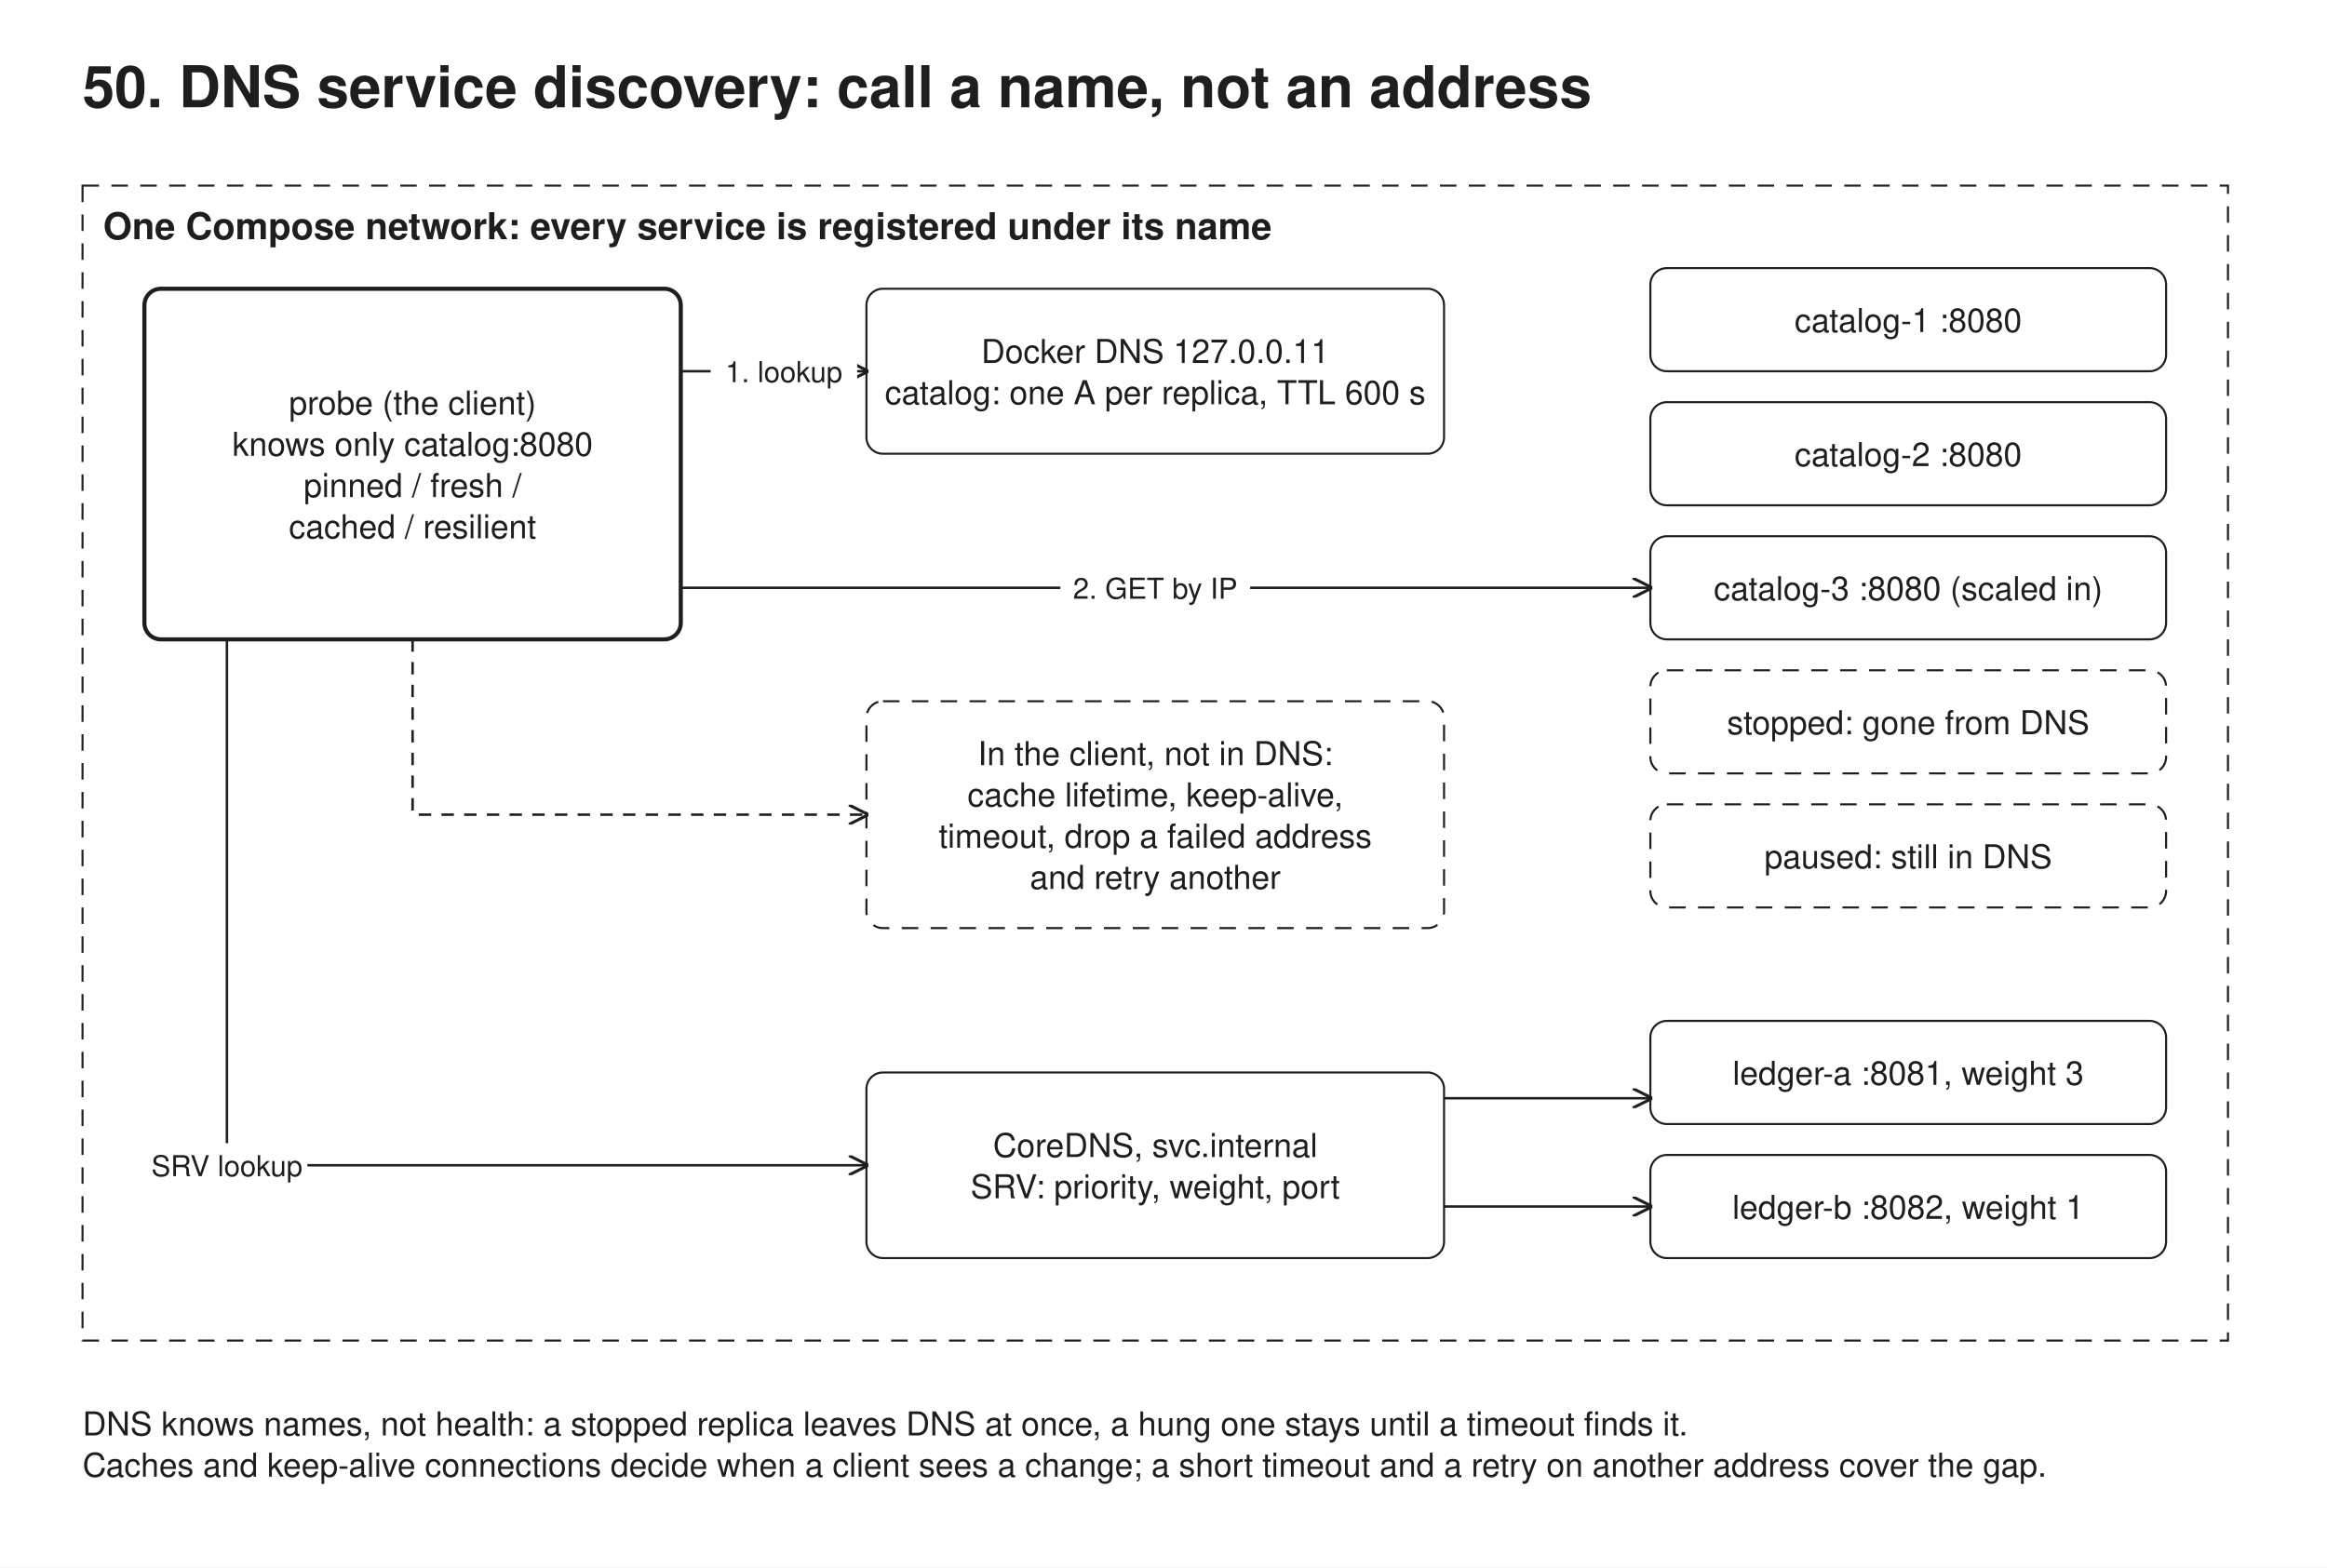
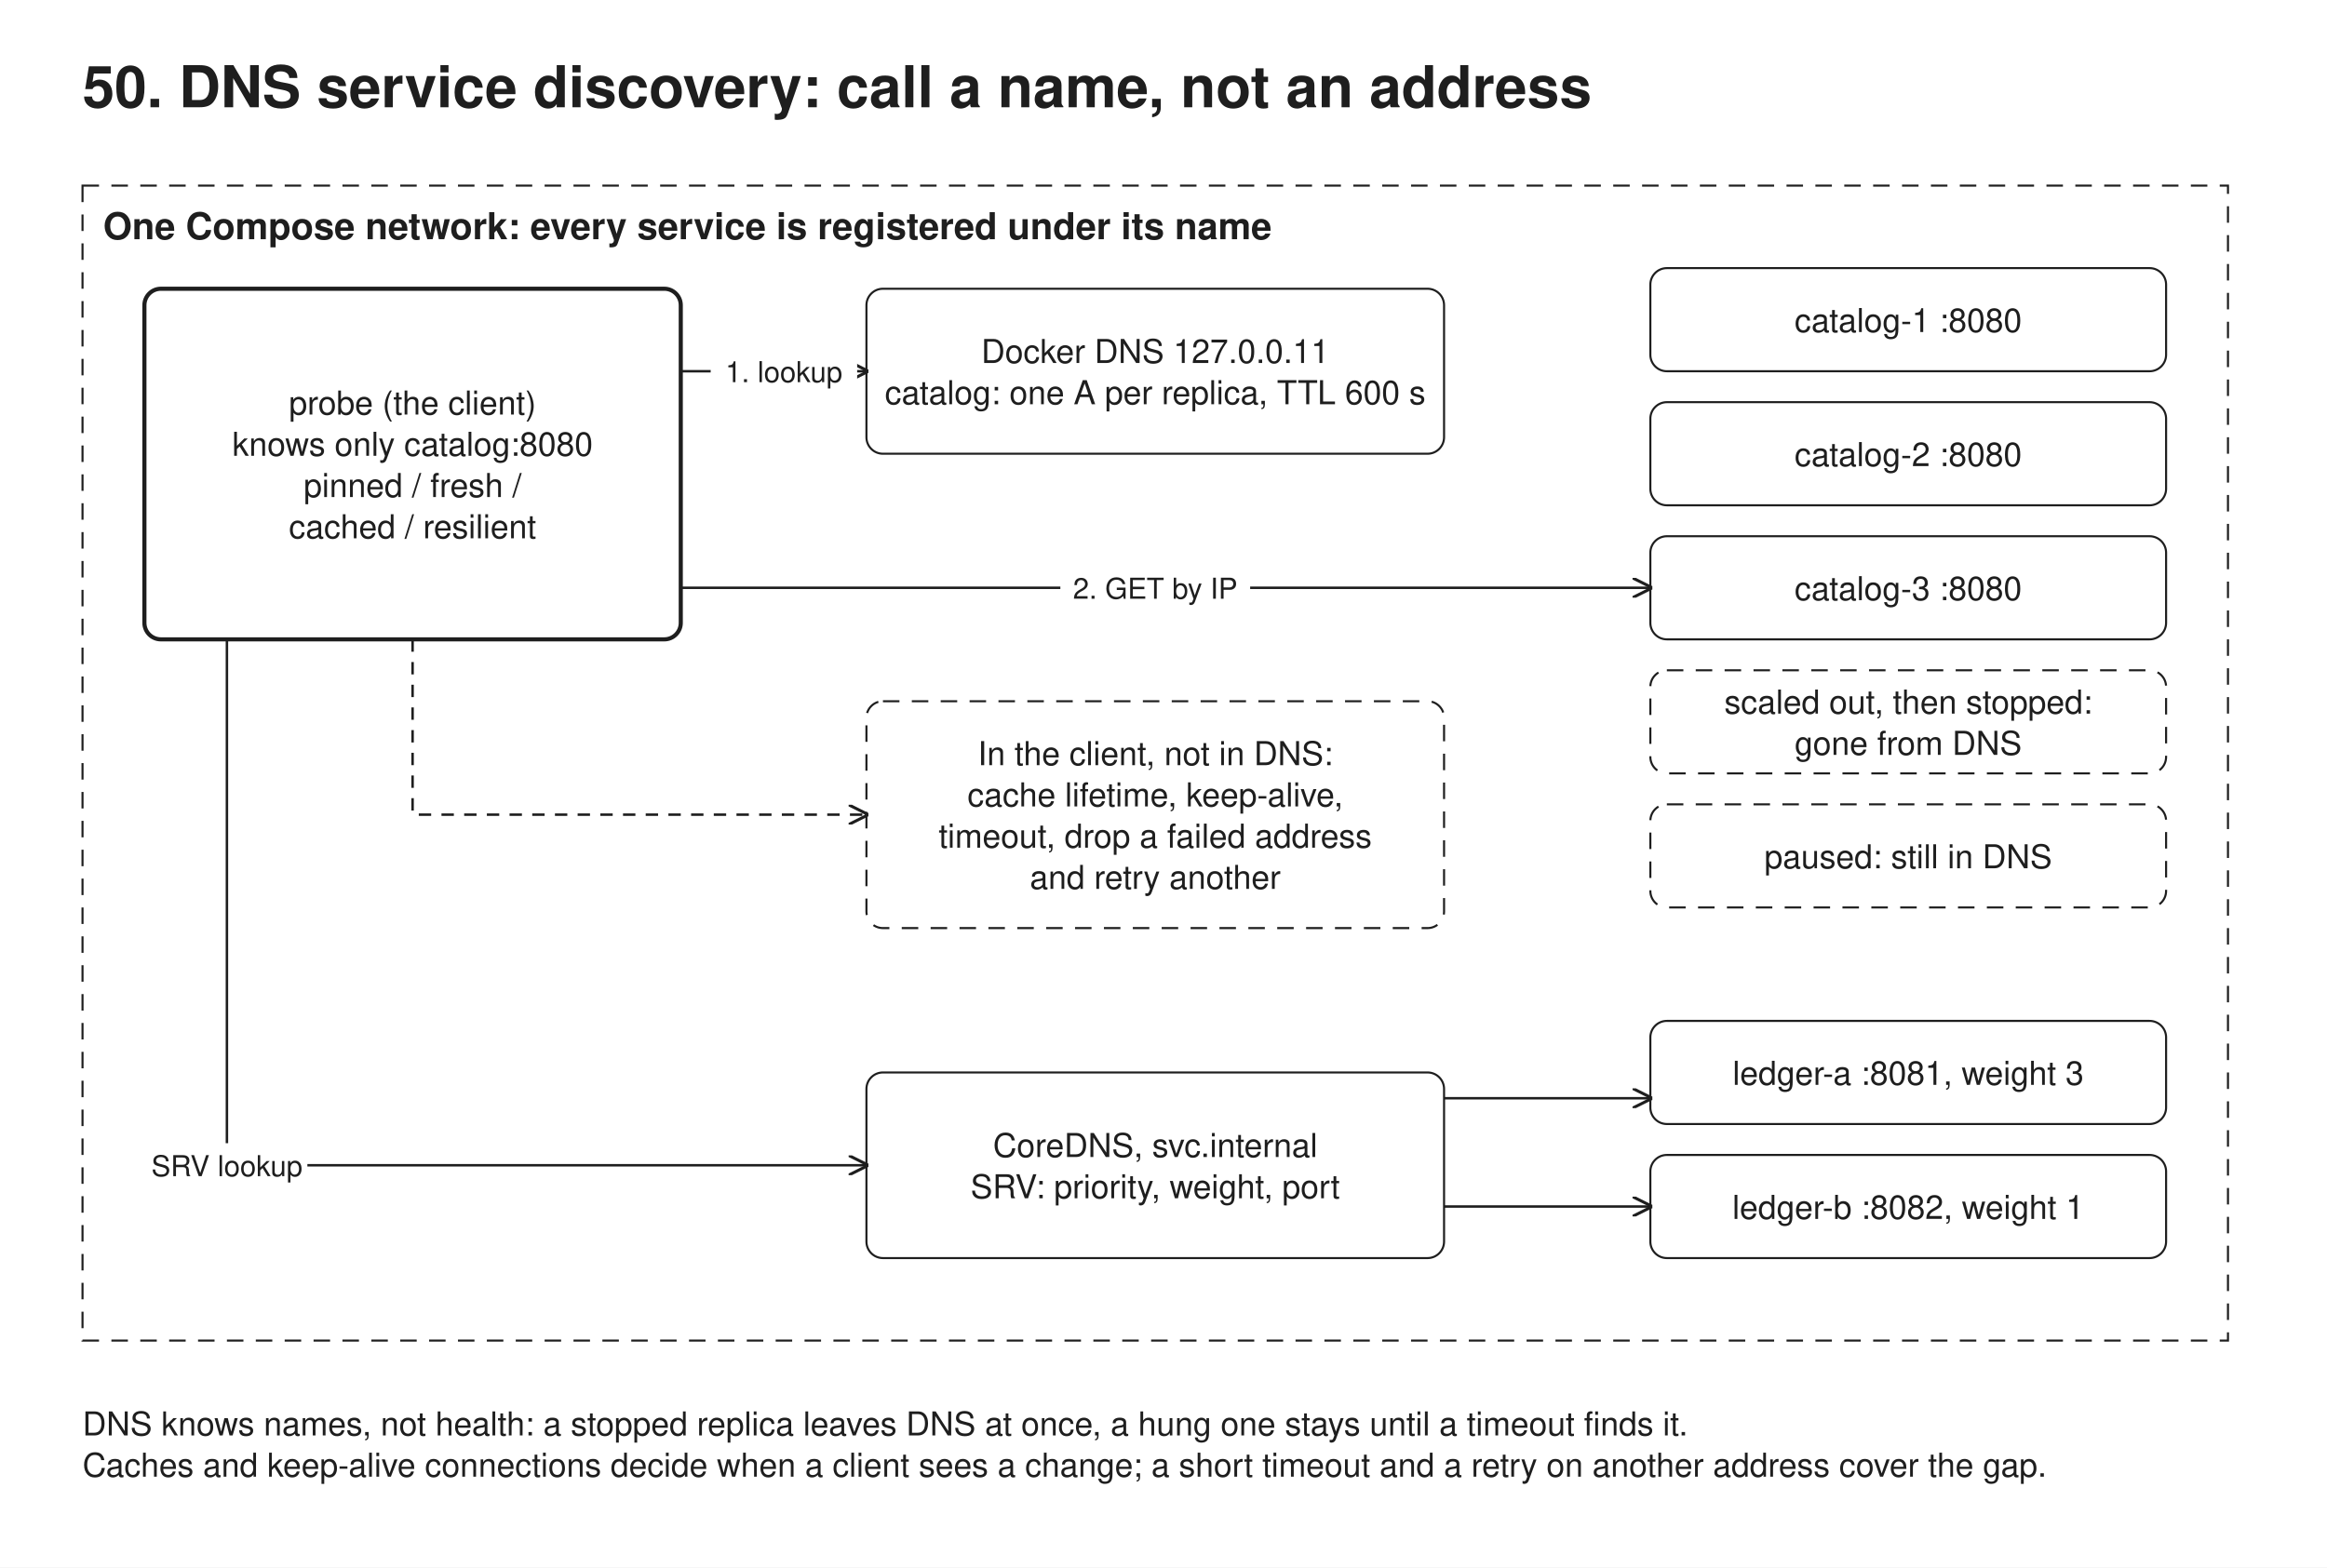
<svg xmlns="http://www.w3.org/2000/svg" xml:space="preserve" width="1128" height="760" viewBox="0 0 1128 760" font-family="Helvetica, Arial, sans-serif" fill="#1e1e1e">
  <defs>
    <marker id="head" viewBox="0 0 10 10" refX="9" refY="5" markerWidth="8" markerHeight="8" orient="auto">
      <path d="M0,0 L10,5 L0,10" fill="none" stroke="#1e1e1e" stroke-width="1.5" />
    </marker>
    <marker id="head-start" viewBox="0 0 10 10" refX="1" refY="5" markerWidth="8" markerHeight="8" orient="auto">
      <path d="M10,0 L0,5 L10,10" fill="none" stroke="#1e1e1e" stroke-width="1.5" />
    </marker>
  </defs>
  <rect width="100%" height="100%" fill="#ffffff" />
  <text x="40.0" y="52.0" font-size="28" text-anchor="start" font-weight="bold">50. DNS service discovery: call a name, not an address</text>
  <rect x="40" y="90" width="1040" height="560" rx="0" fill="none" stroke="#1e1e1e" stroke-width="1" stroke-dasharray="8 6" />
  <text x="50.0" y="116.0" font-size="18" text-anchor="start" font-weight="bold">One Compose network: every service is registered under its name</text>
  <rect x="70" y="140" width="260" height="170" rx="8" fill="none" stroke="#1e1e1e" stroke-width="2" />
  <text x="200.0" y="201.0" font-size="16" text-anchor="middle">probe (the client)</text>
  <text x="200.0" y="221.0" font-size="16" text-anchor="middle">knows only catalog:8080</text>
  <text x="200.0" y="241.0" font-size="16" text-anchor="middle">pinned / fresh /</text>
  <text x="200.0" y="261.0" font-size="16" text-anchor="middle">cached / resilient</text>
  <rect x="420" y="140" width="280" height="80" rx="8" fill="none" stroke="#1e1e1e" stroke-width="1" />
  <text x="560.0" y="176.0" font-size="16" text-anchor="middle">Docker DNS 127.0.0.11</text>
  <text x="560.0" y="196.0" font-size="16" text-anchor="middle">catalog: one A per replica, TTL 600 s</text>
  <rect x="420" y="340" width="280" height="110" rx="8" fill="none" stroke="#1e1e1e" stroke-width="1" stroke-dasharray="8 6" />
  <text x="560.0" y="371.0" font-size="16" text-anchor="middle">In the client, not in DNS:</text>
  <text x="560.0" y="391.0" font-size="16" text-anchor="middle">cache lifetime, keep-alive,</text>
  <text x="560.0" y="411.0" font-size="16" text-anchor="middle">timeout, drop a failed address</text>
  <text x="560.0" y="431.0" font-size="16" text-anchor="middle">and retry another</text>
  <rect x="420" y="520" width="280" height="90" rx="8" fill="none" stroke="#1e1e1e" stroke-width="1" />
  <text x="560.0" y="561.0" font-size="16" text-anchor="middle">CoreDNS, svc.internal</text>
  <text x="560.0" y="581.0" font-size="16" text-anchor="middle">SRV: priority, weight, port</text>
  <rect x="800" y="130" width="250" height="50" rx="8" fill="none" stroke="#1e1e1e" stroke-width="1" />
  <text x="925.0" y="161.0" font-size="16" text-anchor="middle">catalog-1 :8080</text>
  <rect x="800" y="195" width="250" height="50" rx="8" fill="none" stroke="#1e1e1e" stroke-width="1" />
  <text x="925.0" y="226.0" font-size="16" text-anchor="middle">catalog-2 :8080</text>
  <rect x="800" y="260" width="250" height="50" rx="8" fill="none" stroke="#1e1e1e" stroke-width="1" />
-   <text x="925.0" y="291.0" font-size="16" text-anchor="middle">catalog-3 :8080 (scaled in)</text>
+   <text x="925.0" y="291.0" font-size="16" text-anchor="middle">catalog-3 :8080</text>
  <rect x="800" y="325" width="250" height="50" rx="8" fill="none" stroke="#1e1e1e" stroke-width="1" stroke-dasharray="8 6" />
-   <text x="925.0" y="356.0" font-size="16" text-anchor="middle">stopped: gone from DNS</text>
+   <text x="925.0" y="346.0" font-size="16" text-anchor="middle">scaled out, then stopped:</text>
+   <text x="925.0" y="366.0" font-size="16" text-anchor="middle">gone from DNS</text>
  <rect x="800" y="390" width="250" height="50" rx="8" fill="none" stroke="#1e1e1e" stroke-width="1" stroke-dasharray="8 6" />
  <text x="925.0" y="421.0" font-size="16" text-anchor="middle">paused: still in DNS</text>
  <rect x="800" y="495" width="250" height="50" rx="8" fill="none" stroke="#1e1e1e" stroke-width="1" />
  <text x="925.0" y="526.0" font-size="16" text-anchor="middle">ledger-a :8081, weight 3</text>
  <rect x="800" y="560" width="250" height="50" rx="8" fill="none" stroke="#1e1e1e" stroke-width="1" />
  <text x="925.0" y="591.0" font-size="16" text-anchor="middle">ledger-b :8082, weight 1</text>
  <polyline points="330,180 380,180 420,180" fill="none" stroke="#1e1e1e" stroke-width="1.2" marker-end="url(#head)" />
  <rect x="344.5" y="169.3" width="71.0" height="21.5" fill="#ffffff" />
  <text x="380.0" y="185.3" font-size="14" text-anchor="middle">1. lookup</text>
  <polyline points="330,285 560,285 800,285" fill="none" stroke="#1e1e1e" stroke-width="1.2" marker-end="url(#head)" />
  <rect x="514.0" y="274.3" width="92.0" height="21.5" fill="#ffffff" />
  <text x="560.0" y="290.3" font-size="14" text-anchor="middle">2. GET by IP</text>
  <polyline points="200,310 200,395 420,395" fill="none" stroke="#1e1e1e" stroke-width="1.2" stroke-dasharray="6 5" marker-end="url(#head)" />
  <polyline points="110,310 110,565 420,565" fill="none" stroke="#1e1e1e" stroke-width="1.2" marker-end="url(#head)" />
  <rect x="71.0" y="554.3" width="78.0" height="21.5" fill="#ffffff" />
  <text x="110.0" y="570.3" font-size="14" text-anchor="middle">SRV lookup</text>
  <polyline points="700,532.5 800,532.5" fill="none" stroke="#1e1e1e" stroke-width="1.2" marker-end="url(#head)" />
  <polyline points="700,585 800,585" fill="none" stroke="#1e1e1e" stroke-width="1.2" marker-end="url(#head)" />
  <text x="40.0" y="696.0" font-size="16" text-anchor="start">DNS knows names, not health: a stopped replica leaves DNS at once, a hung one stays until a timeout finds it.</text>
  <text x="40.0" y="716.0" font-size="16" text-anchor="start">Caches and keep-alive connections decide when a client sees a change; a short timeout and a retry on another address cover the gap.</text>
</svg>
